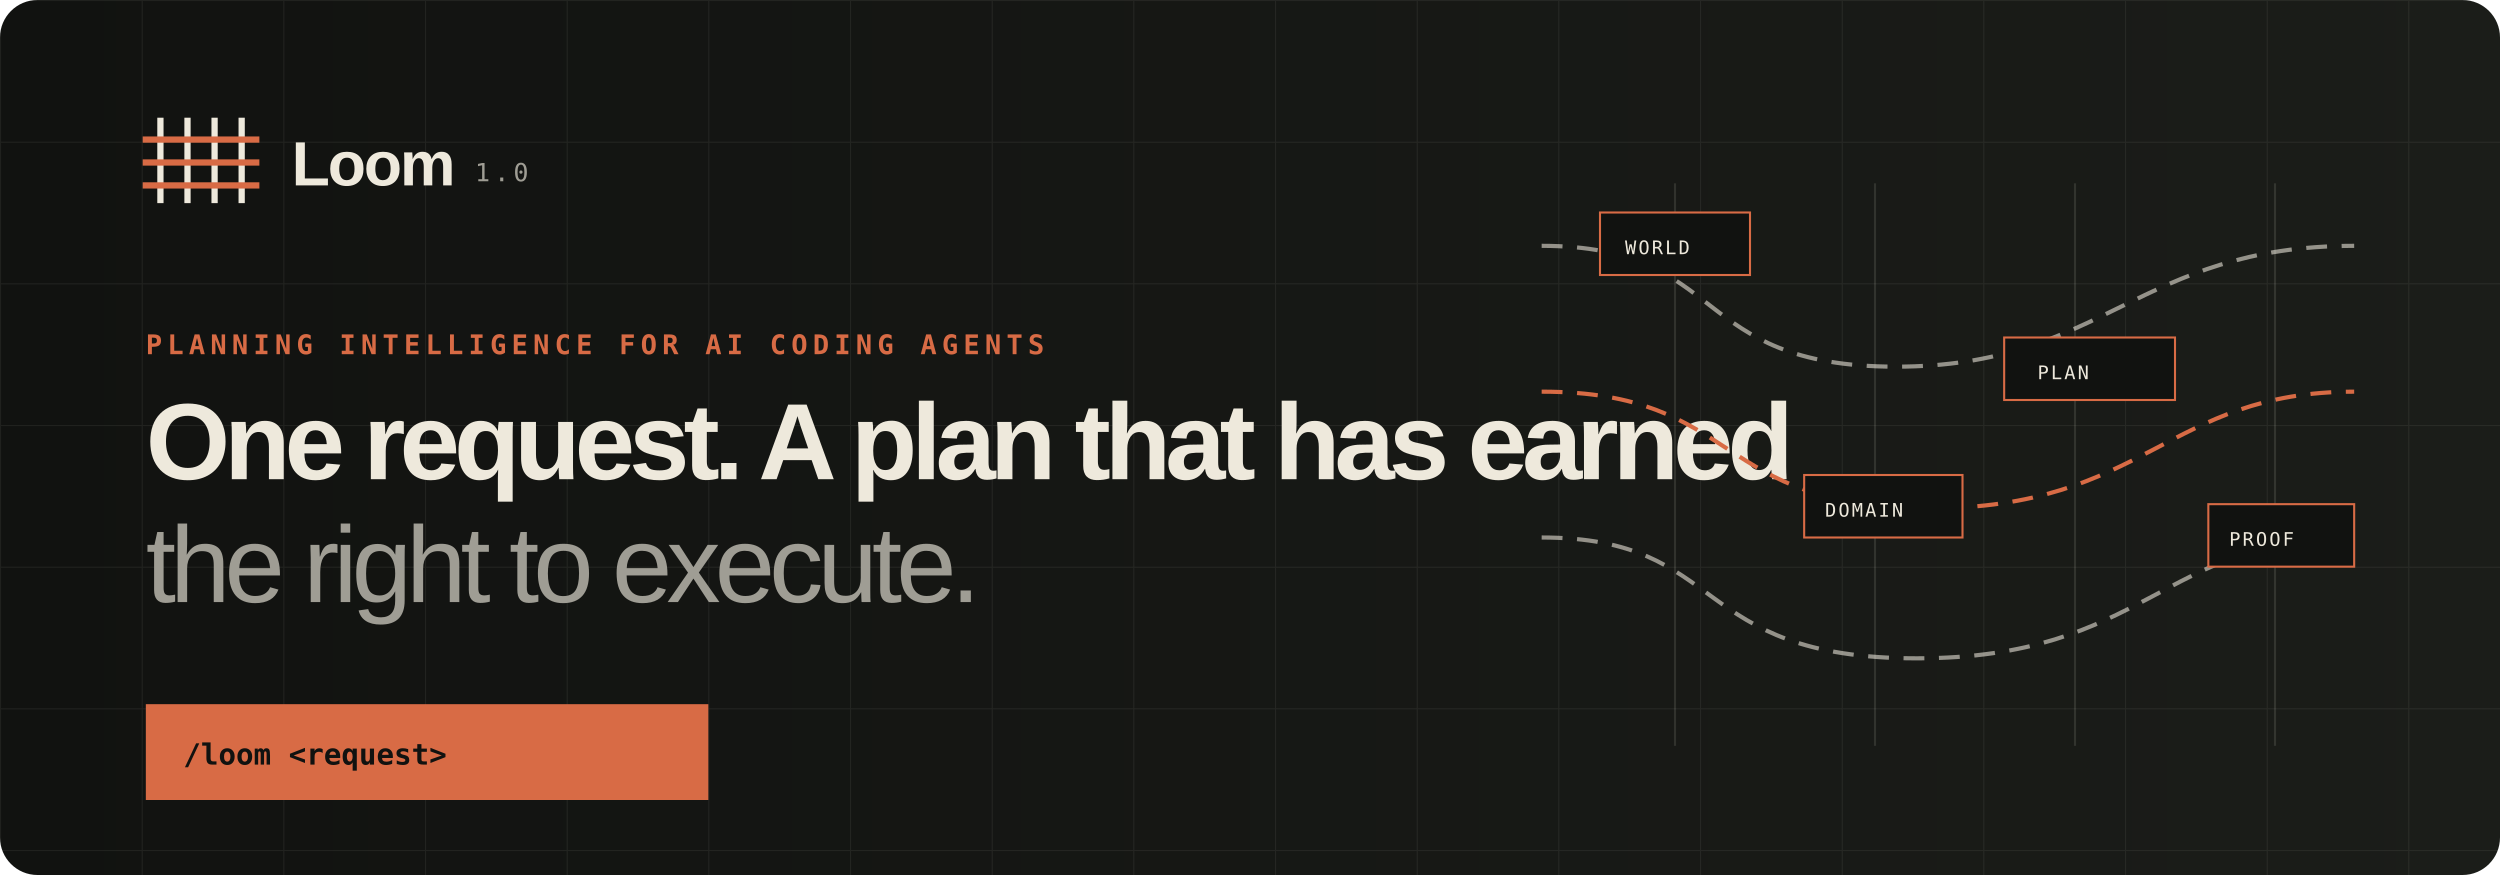
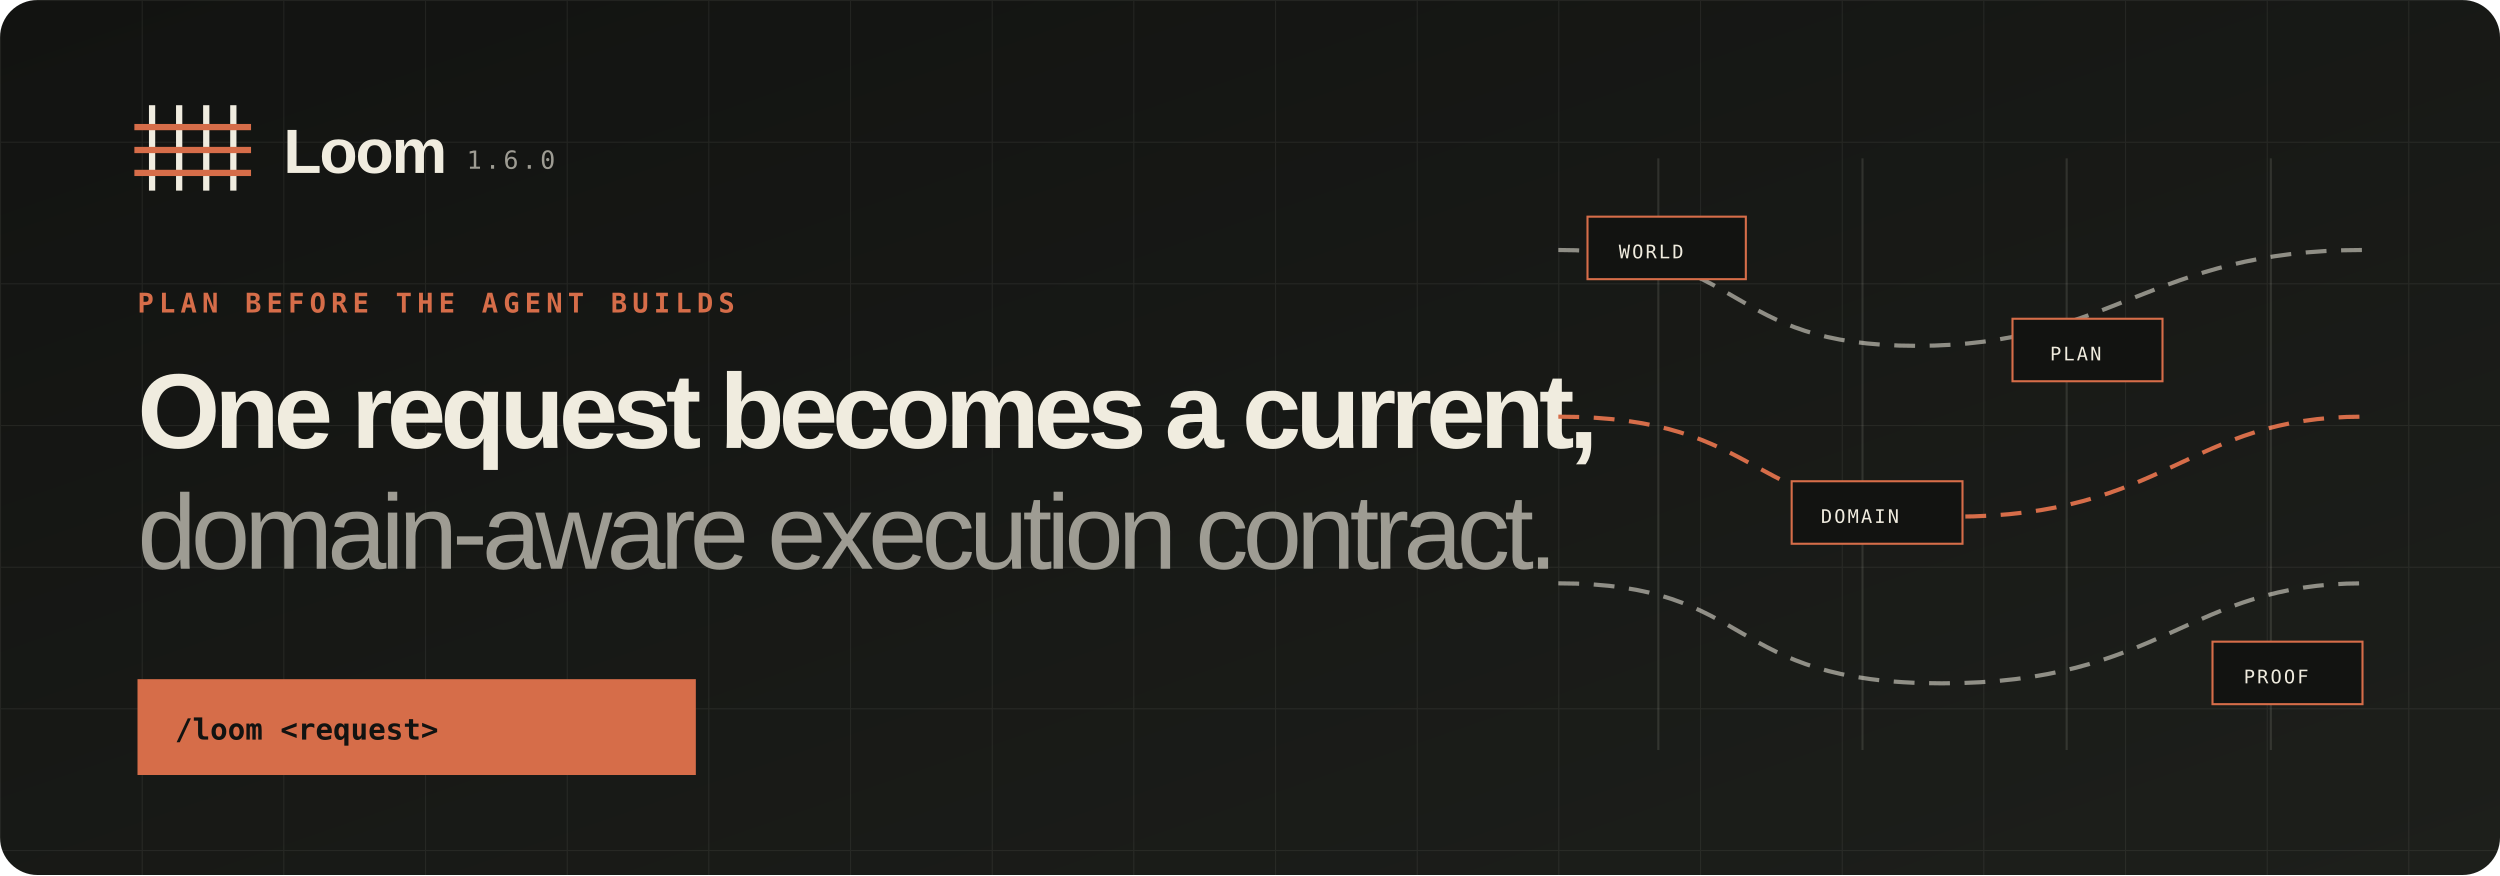
<svg xmlns="http://www.w3.org/2000/svg" width="1200" height="420" viewBox="0 0 1200 420" role="img" aria-labelledby="title desc">
  <defs>
    <pattern id="grid" width="68" height="68" patternUnits="userSpaceOnUse">
-       <path d="M68 0H0V68" fill="none" stroke="#eee9dc" stroke-opacity=".07" />
+       <path d="M68 0H0V68" fill="none" stroke="#f0ecdf" stroke-opacity=".07" />
    </pattern>
-     <linearGradient id="fade" x1="0" y1="0" x2="1" y2="0">
-       <stop offset="0" stop-color="#111210" />
-       <stop offset="1" stop-color="#1b1d19" />
+     <linearGradient id="fade" x1="0" y1="0" x2="1" y2="1">
+       <stop offset="0" stop-color="#121311" />
+       <stop offset="1" stop-color="#1d1f1b" />
+     </linearGradient>
+     <linearGradient id="thread" x1="0" y1="0" x2="1" y2="0">
+       <stop stop-color="#d66d49" stop-opacity="0" />
+       <stop offset=".45" stop-color="#d66d49" />
+       <stop offset="1" stop-color="#d66d49" stop-opacity=".1" />
    </linearGradient>
  </defs>
  <rect width="1200" height="420" rx="18" fill="url(#fade)" />
  <rect width="1200" height="420" rx="18" fill="url(#grid)" />
-   <g transform="translate(70 58)">
+   <g transform="translate(66 52)">
    <g fill="none" stroke-linecap="square" stroke-width="3">
-       <path d="M7 0v38M20 0v38M33 0v38M46 0v38" stroke="#eee9dc" />
-       <path d="M0 9h53M0 20h53M0 31h53" stroke="#d86b45" />
+       <path d="M7 0v38M20 0v38M33 0v38M46 0v38" stroke="#f0ecdf" />
+       <path d="M0 9h53M0 20h53M0 31h53" stroke="#d66d49" />
    </g>
-     <text x="70" y="31" fill="#eee9dc" font-family="Segoe UI Variable, Arial, sans-serif" font-size="30" font-weight="700" letter-spacing="-1">Loom</text>
-     <text x="158" y="29" fill="#9f9d94" font-family="Cascadia Code, monospace" font-size="12" letter-spacing="2">1.0</text>
+     <text x="70" y="31" fill="#f0ecdf" font-family="Segoe UI Variable, Arial, sans-serif" font-size="30" font-weight="700" letter-spacing="-1">Loom</text>
+     <text x="158" y="29" fill="#9e9c93" font-family="Cascadia Code, monospace" font-size="12" letter-spacing="1.6">1.6.0</text>
  </g>
-   <text x="70" y="170" fill="#d86b45" font-family="Cascadia Code, monospace" font-size="13" font-weight="700" letter-spacing="2.5">PLANNING INTELLIGENCE FOR AI CODING AGENTS</text>
-   <text x="70" y="230" fill="#eee9dc" font-family="Segoe UI Variable, Arial, sans-serif" font-size="52" font-weight="680" letter-spacing="-2.8">One request. A plan that has earned</text>
-   <text x="70" y="289" fill="#9f9d94" font-family="Segoe UI Variable, Arial, sans-serif" font-size="52" font-weight="520" letter-spacing="-2.8">the right to execute.</text>
-   <g transform="translate(70 338)">
-     <rect width="270" height="46" fill="#d86b45" />
-     <text x="18" y="29" fill="#111210" font-family="Cascadia Code, monospace" font-size="14" font-weight="700">/loom &lt;request&gt;</text>
+   <text x="66" y="150" fill="#d66d49" font-family="Cascadia Code, monospace" font-size="13" font-weight="700" letter-spacing="2.5">PLAN BEFORE THE AGENT BUILDS</text>
+   <text x="66" y="215" fill="#f0ecdf" font-family="Segoe UI Variable, Arial, sans-serif" font-size="51" font-weight="680" letter-spacing="-2.7">One request becomes a current,</text>
+   <text x="66" y="273" fill="#9e9c93" font-family="Segoe UI Variable, Arial, sans-serif" font-size="51" font-weight="520" letter-spacing="-2.7">domain-aware execution contract.</text>
+   <g transform="translate(66 326)">
+     <rect width="268" height="46" fill="#d66d49" />
+     <text x="18" y="29" fill="#121311" font-family="Cascadia Code, monospace" font-size="14" font-weight="700">/loom &lt;request&gt;</text>
  </g>
-   <g transform="translate(740 88)" fill="none">
-     <path d="M0 30C90 30 70 88 170 88S286 30 390 30" stroke="#eee9dc" stroke-opacity=".58" stroke-width="2" stroke-dasharray="10 7" />
-     <path d="M0 100c96 0 82 56 186 56s114-56 204-56" stroke="#d86b45" stroke-width="2" stroke-dasharray="10 7" />
-     <path d="M0 170c90 0 70 58 180 58s118-58 210-58" stroke="#eee9dc" stroke-opacity=".58" stroke-width="2" stroke-dasharray="10 7" />
-     <path d="M64 0v270M160 0v270M256 0v270M352 0v270" stroke="#eee9dc" stroke-opacity=".12" />
-     <g fill="#111210" stroke="#d86b45">
-       <rect x="28" y="14" width="72" height="30" />
-       <rect x="126" y="140" width="76" height="30" />
-       <rect x="222" y="74" width="82" height="30" />
-       <rect x="320" y="154" width="70" height="30" />
-     </g>
-     <g fill="#eee9dc" font-family="Cascadia Code, monospace" font-size="9" letter-spacing="1">
-       <text x="40" y="34">WORLD</text>
-       <text x="136" y="160">DOMAIN</text>
-       <text x="238" y="94">PLAN</text>
-       <text x="330" y="174">PROOF</text>
+   <g transform="translate(748 76)">
+     <path d="M0 44C92 44 78 90 172 90s112-46 214-46" fill="none" stroke="#f0ecdf" stroke-opacity=".55" stroke-width="2" stroke-dasharray="10 7" />
+     <path d="M0 124c102 0 88 48 190 48s112-48 196-48" fill="none" stroke="#d66d49" stroke-width="2" stroke-dasharray="10 7" />
+     <path d="M0 204c96 0 78 48 184 48s118-48 202-48" fill="none" stroke="#f0ecdf" stroke-opacity=".55" stroke-width="2" stroke-dasharray="10 7" />
+     <path d="M48 0v284M146 0v284M244 0v284M342 0v284" fill="none" stroke="#f0ecdf" stroke-opacity=".12" />
+     <g font-family="Cascadia Code, monospace" font-size="9" letter-spacing="1">
+       <g transform="translate(14 28)">
+         <rect width="76" height="30" fill="#121311" stroke="#d66d49" />
+         <text x="15" y="20" fill="#f0ecdf">WORLD</text>
+       </g>
+       <g transform="translate(112 155)">
+         <rect width="82" height="30" fill="#121311" stroke="#d66d49" />
+         <text x="14" y="20" fill="#f0ecdf">DOMAIN</text>
+       </g>
+       <g transform="translate(218 77)">
+         <rect width="72" height="30" fill="#121311" stroke="#d66d49" />
+         <text x="18" y="20" fill="#f0ecdf">PLAN</text>
+       </g>
+       <g transform="translate(314 232)">
+         <rect width="72" height="30" fill="#121311" stroke="#d66d49" />
+         <text x="15" y="20" fill="#f0ecdf">PROOF</text>
+       </g>
    </g>
  </g>
</svg>
